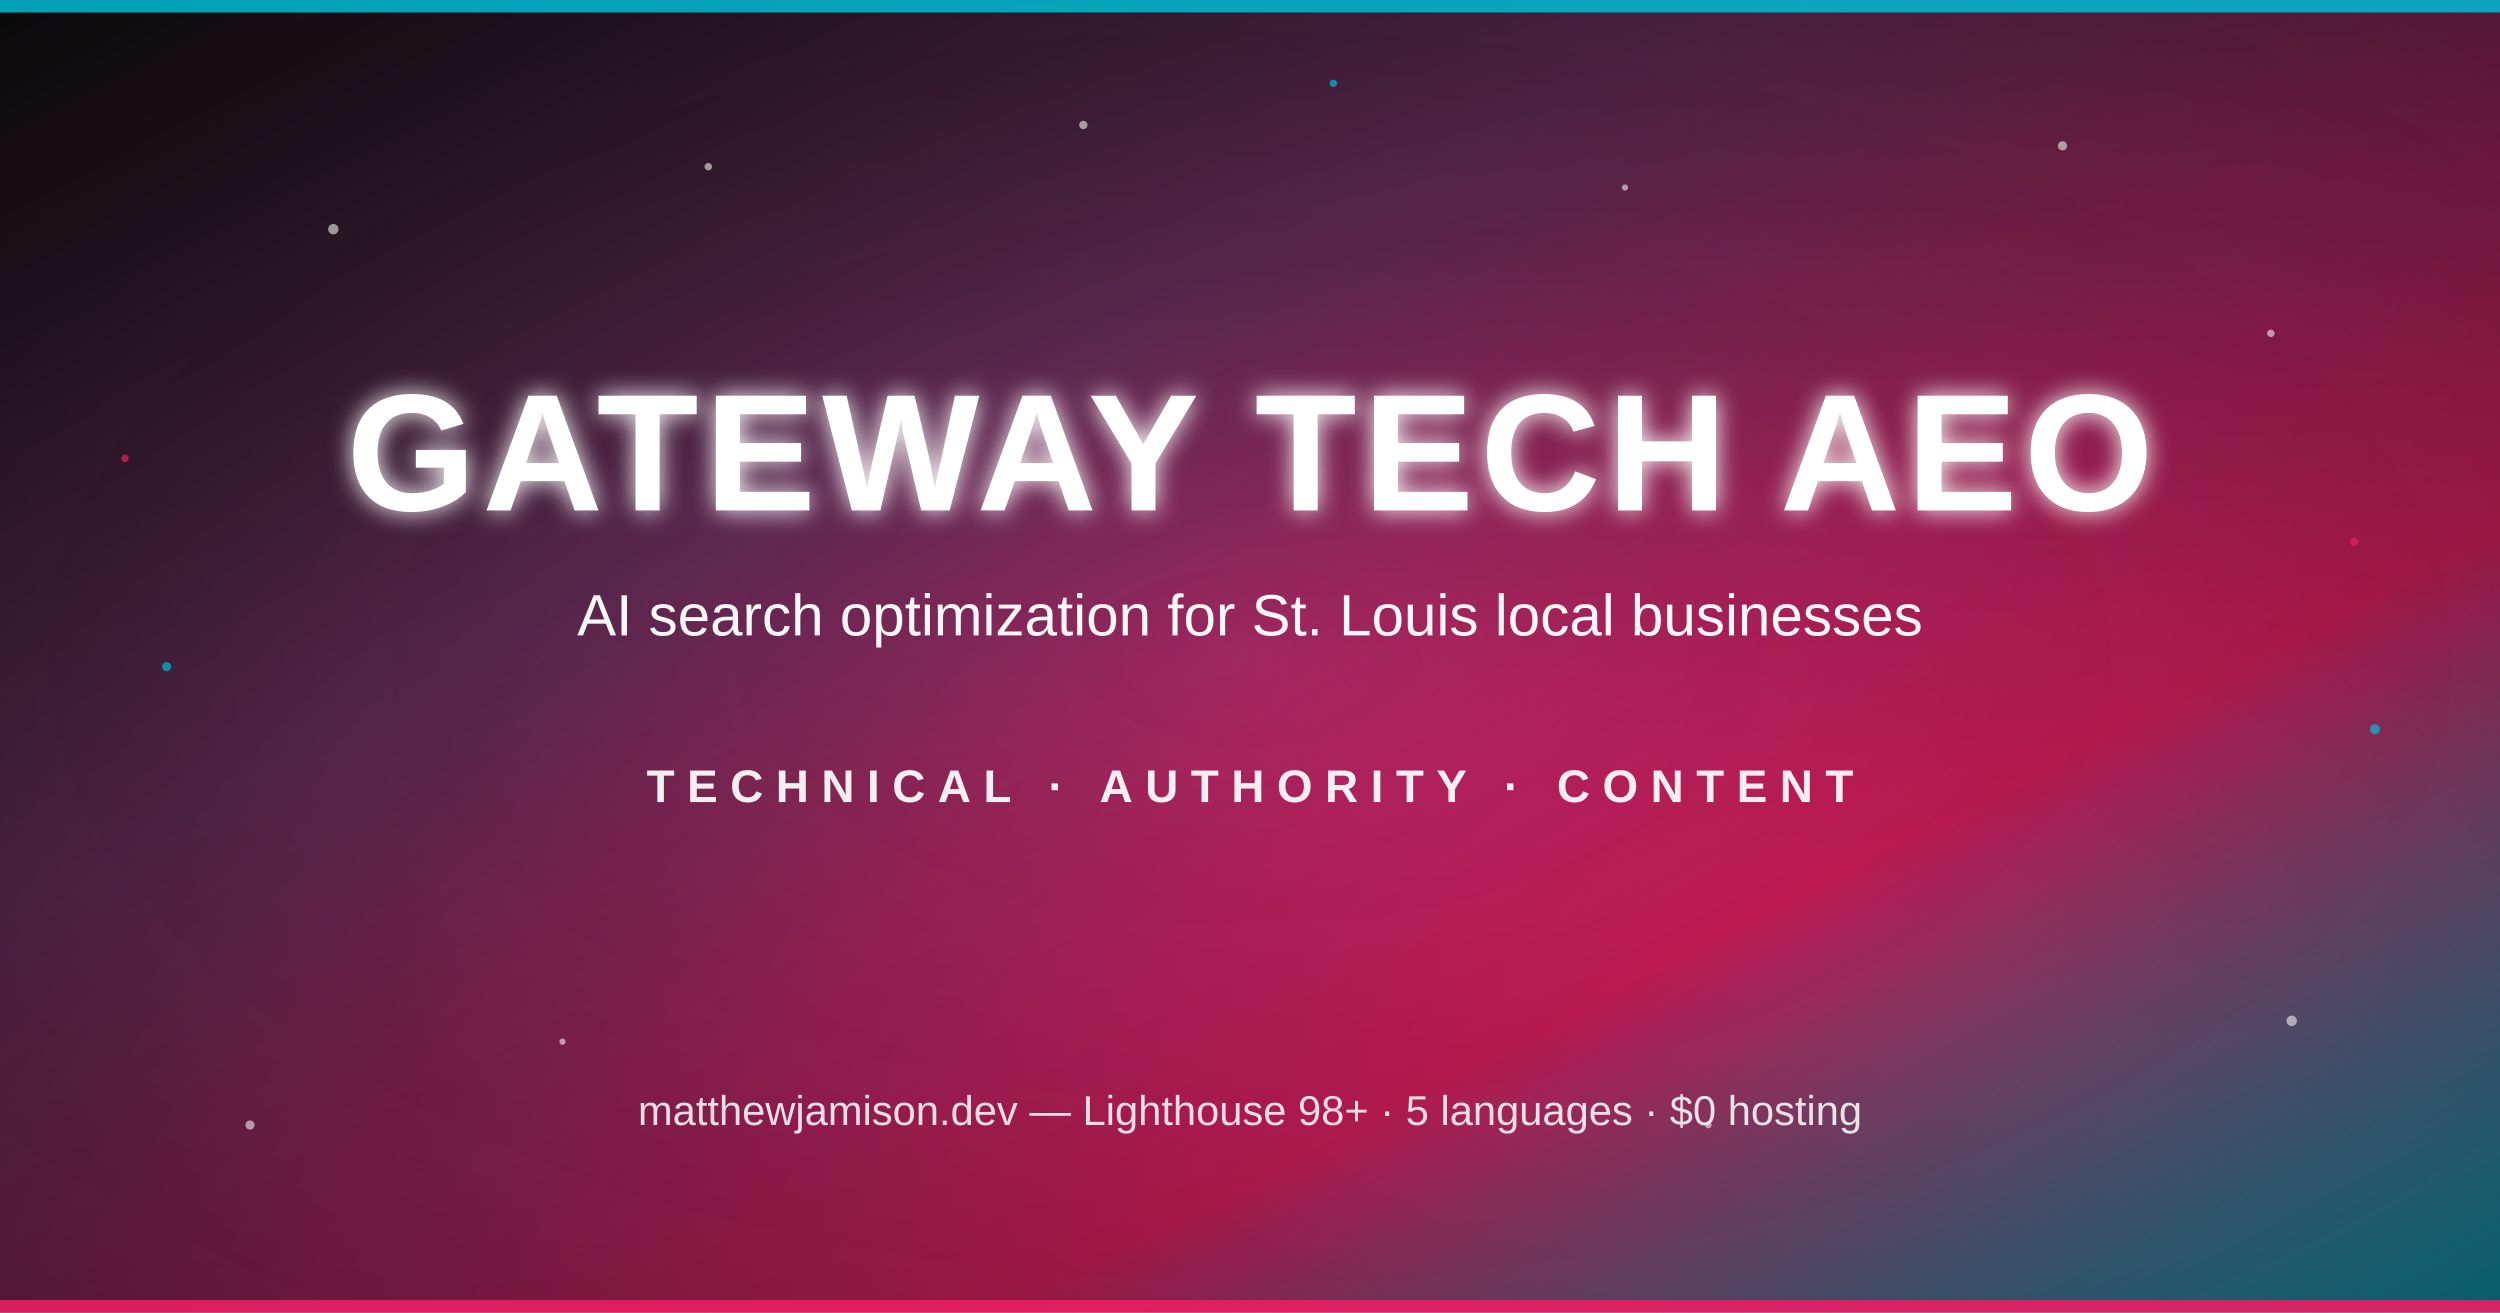
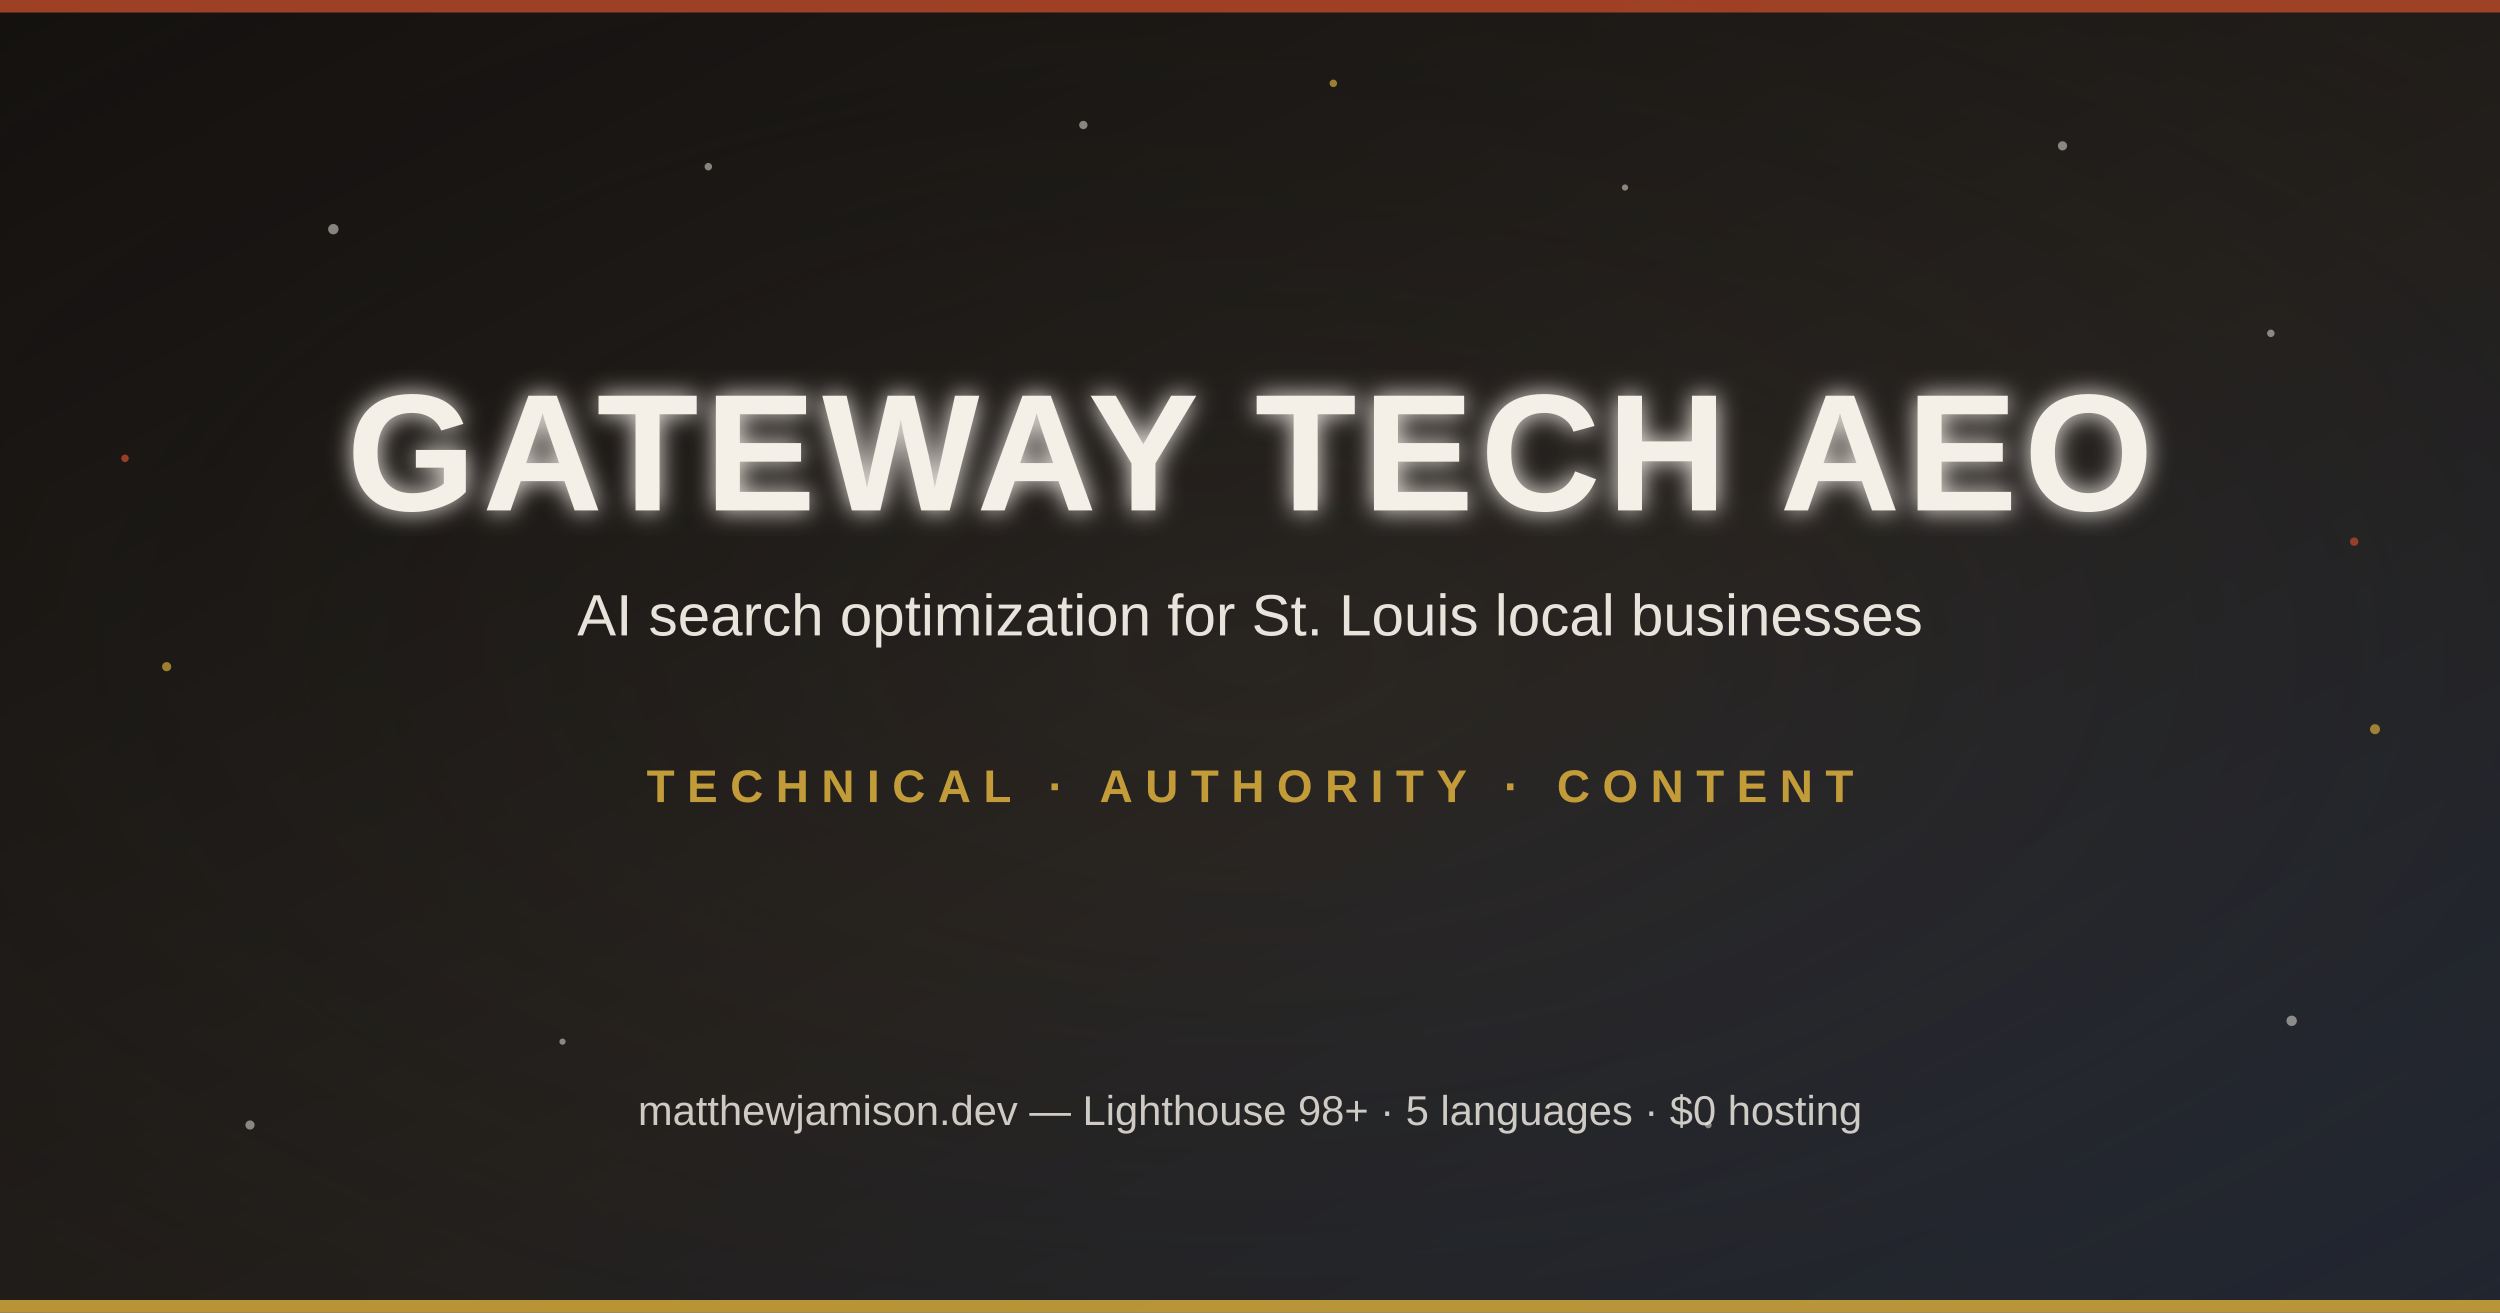
<svg xmlns="http://www.w3.org/2000/svg" width="1200" height="630" viewBox="0 0 1200 630">
  <defs>
    <linearGradient id="brandBg" x1="0%" y1="0%" x2="100%" y2="100%">
-       <stop offset="0%" stop-color="#0a0a0a" />
-       <stop offset="35%" stop-color="#6b2d5c" />
-       <stop offset="70%" stop-color="#e91e63" />
-       <stop offset="100%" stop-color="#00bcd4" />
+       <stop offset="0%" stop-color="#14110f" />
+       <stop offset="55%" stop-color="#2a2622" />
+       <stop offset="100%" stop-color="#2a3447" />
    </linearGradient>
    <radialGradient id="vignette" cx="50%" cy="50%" r="75%">
-       <stop offset="0%" stop-color="#0a0a0a" stop-opacity="0" />
-       <stop offset="100%" stop-color="#0a0a0a" stop-opacity="0.55" />
+       <stop offset="0%" stop-color="#14110f" stop-opacity="0" />
+       <stop offset="100%" stop-color="#14110f" stop-opacity="0.45" />
    </radialGradient>
    <filter id="glow" x="-20%" y="-20%" width="140%" height="140%">
      <feGaussianBlur stdDeviation="6" result="blur" />
      <feMerge>
        <feMergeNode in="blur" />
        <feMergeNode in="SourceGraphic" />
      </feMerge>
    </filter>
  </defs>
  <rect width="1200" height="630" fill="url(#brandBg)" />
  <rect width="1200" height="630" fill="url(#vignette)" />
-   <g fill="#ffffff" opacity="0.55">
+   <g fill="#f4efe7" opacity="0.5">
    <circle cx="160" cy="110" r="2.5" />
    <circle cx="340" cy="80" r="1.8" />
    <circle cx="520" cy="60" r="2" />
    <circle cx="780" cy="90" r="1.5" />
    <circle cx="990" cy="70" r="2.2" />
    <circle cx="1090" cy="160" r="1.8" />
    <circle cx="120" cy="540" r="2.2" />
    <circle cx="1100" cy="490" r="2.5" />
    <circle cx="820" cy="540" r="1.6" />
    <circle cx="270" cy="500" r="1.5" />
  </g>
-   <g fill="#00bcd4" opacity="0.7">
+   <g fill="#c9a13a" opacity="0.75">
    <circle cx="80" cy="320" r="2.2" />
    <circle cx="1140" cy="350" r="2.4" />
    <circle cx="640" cy="40" r="1.8" />
  </g>
-   <g fill="#e91e63" opacity="0.7">
+   <g fill="#ad4527" opacity="0.85">
    <circle cx="60" cy="220" r="1.8" />
    <circle cx="1130" cy="260" r="2" />
  </g>
-   <rect x="0" y="0" width="1200" height="6" fill="#00bcd4" opacity="0.85" />
-   <g font-family="'Helvetica Neue', 'Arial Black', Arial, sans-serif" fill="#ffffff" text-anchor="middle">
+   <rect x="0" y="0" width="1200" height="6" fill="#ad4527" opacity="0.9" />
+   <g font-family="'Helvetica Neue', 'Arial Black', Arial, sans-serif" fill="#f4efe7" text-anchor="middle">
    <text x="600" y="245" font-size="80" font-weight="900" letter-spacing="3" filter="url(#glow)">
      GATEWAY TECH AEO
    </text>
-     <text x="600" y="305" font-size="28" font-weight="500" opacity="0.96">
+     <text x="600" y="305" font-size="28" font-weight="500" opacity="0.94">
      AI search optimization for St. Louis local businesses
    </text>
-     <text x="600" y="385" font-size="22" font-weight="700" letter-spacing="6" opacity="0.92">
+     <text x="600" y="385" font-size="22" font-weight="700" letter-spacing="6" fill="#c9a13a" opacity="0.96">
      TECHNICAL · AUTHORITY · CONTENT
    </text>
-     <text x="600" y="540" font-size="20" font-weight="500" opacity="0.85">
+     <text x="600" y="540" font-size="20" font-weight="500" opacity="0.82">
      matthewjamison.dev — Lighthouse 98+ · 5 languages · $0 hosting
    </text>
  </g>
-   <rect x="0" y="624" width="1200" height="6" fill="#e91e63" opacity="0.9" />
+   <rect x="0" y="624" width="1200" height="6" fill="#c9a13a" opacity="0.9" />
</svg>
